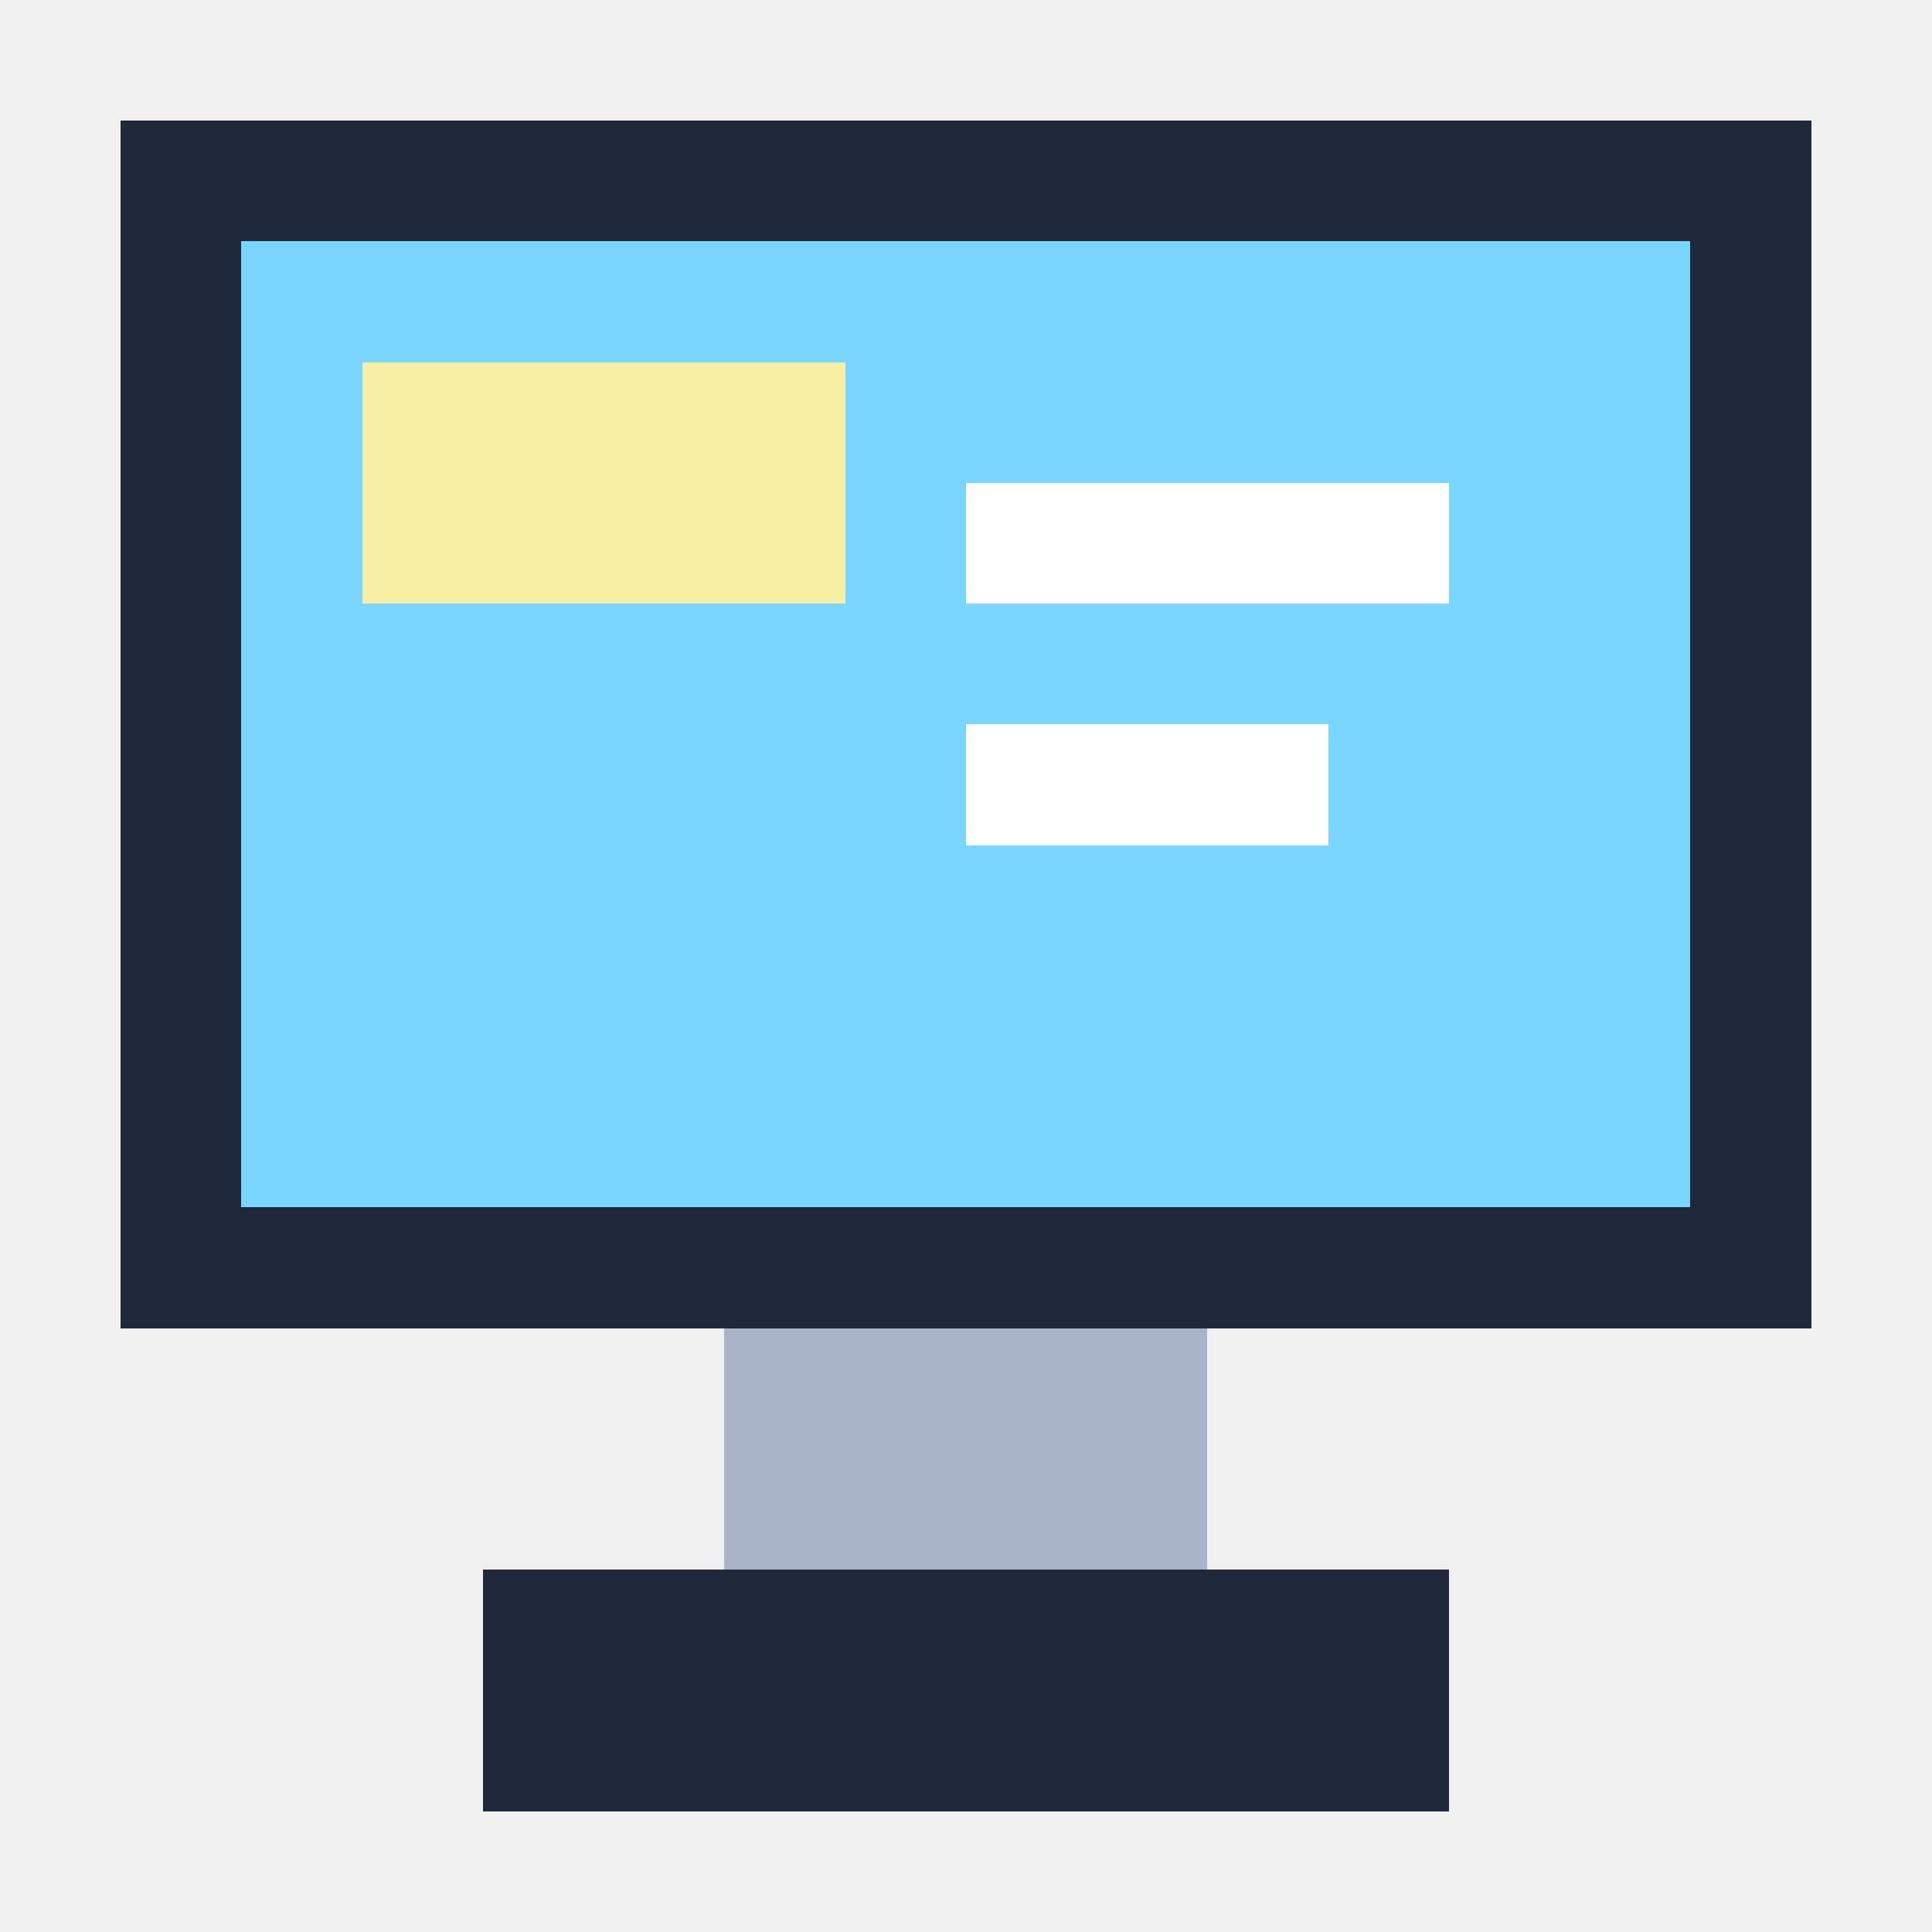
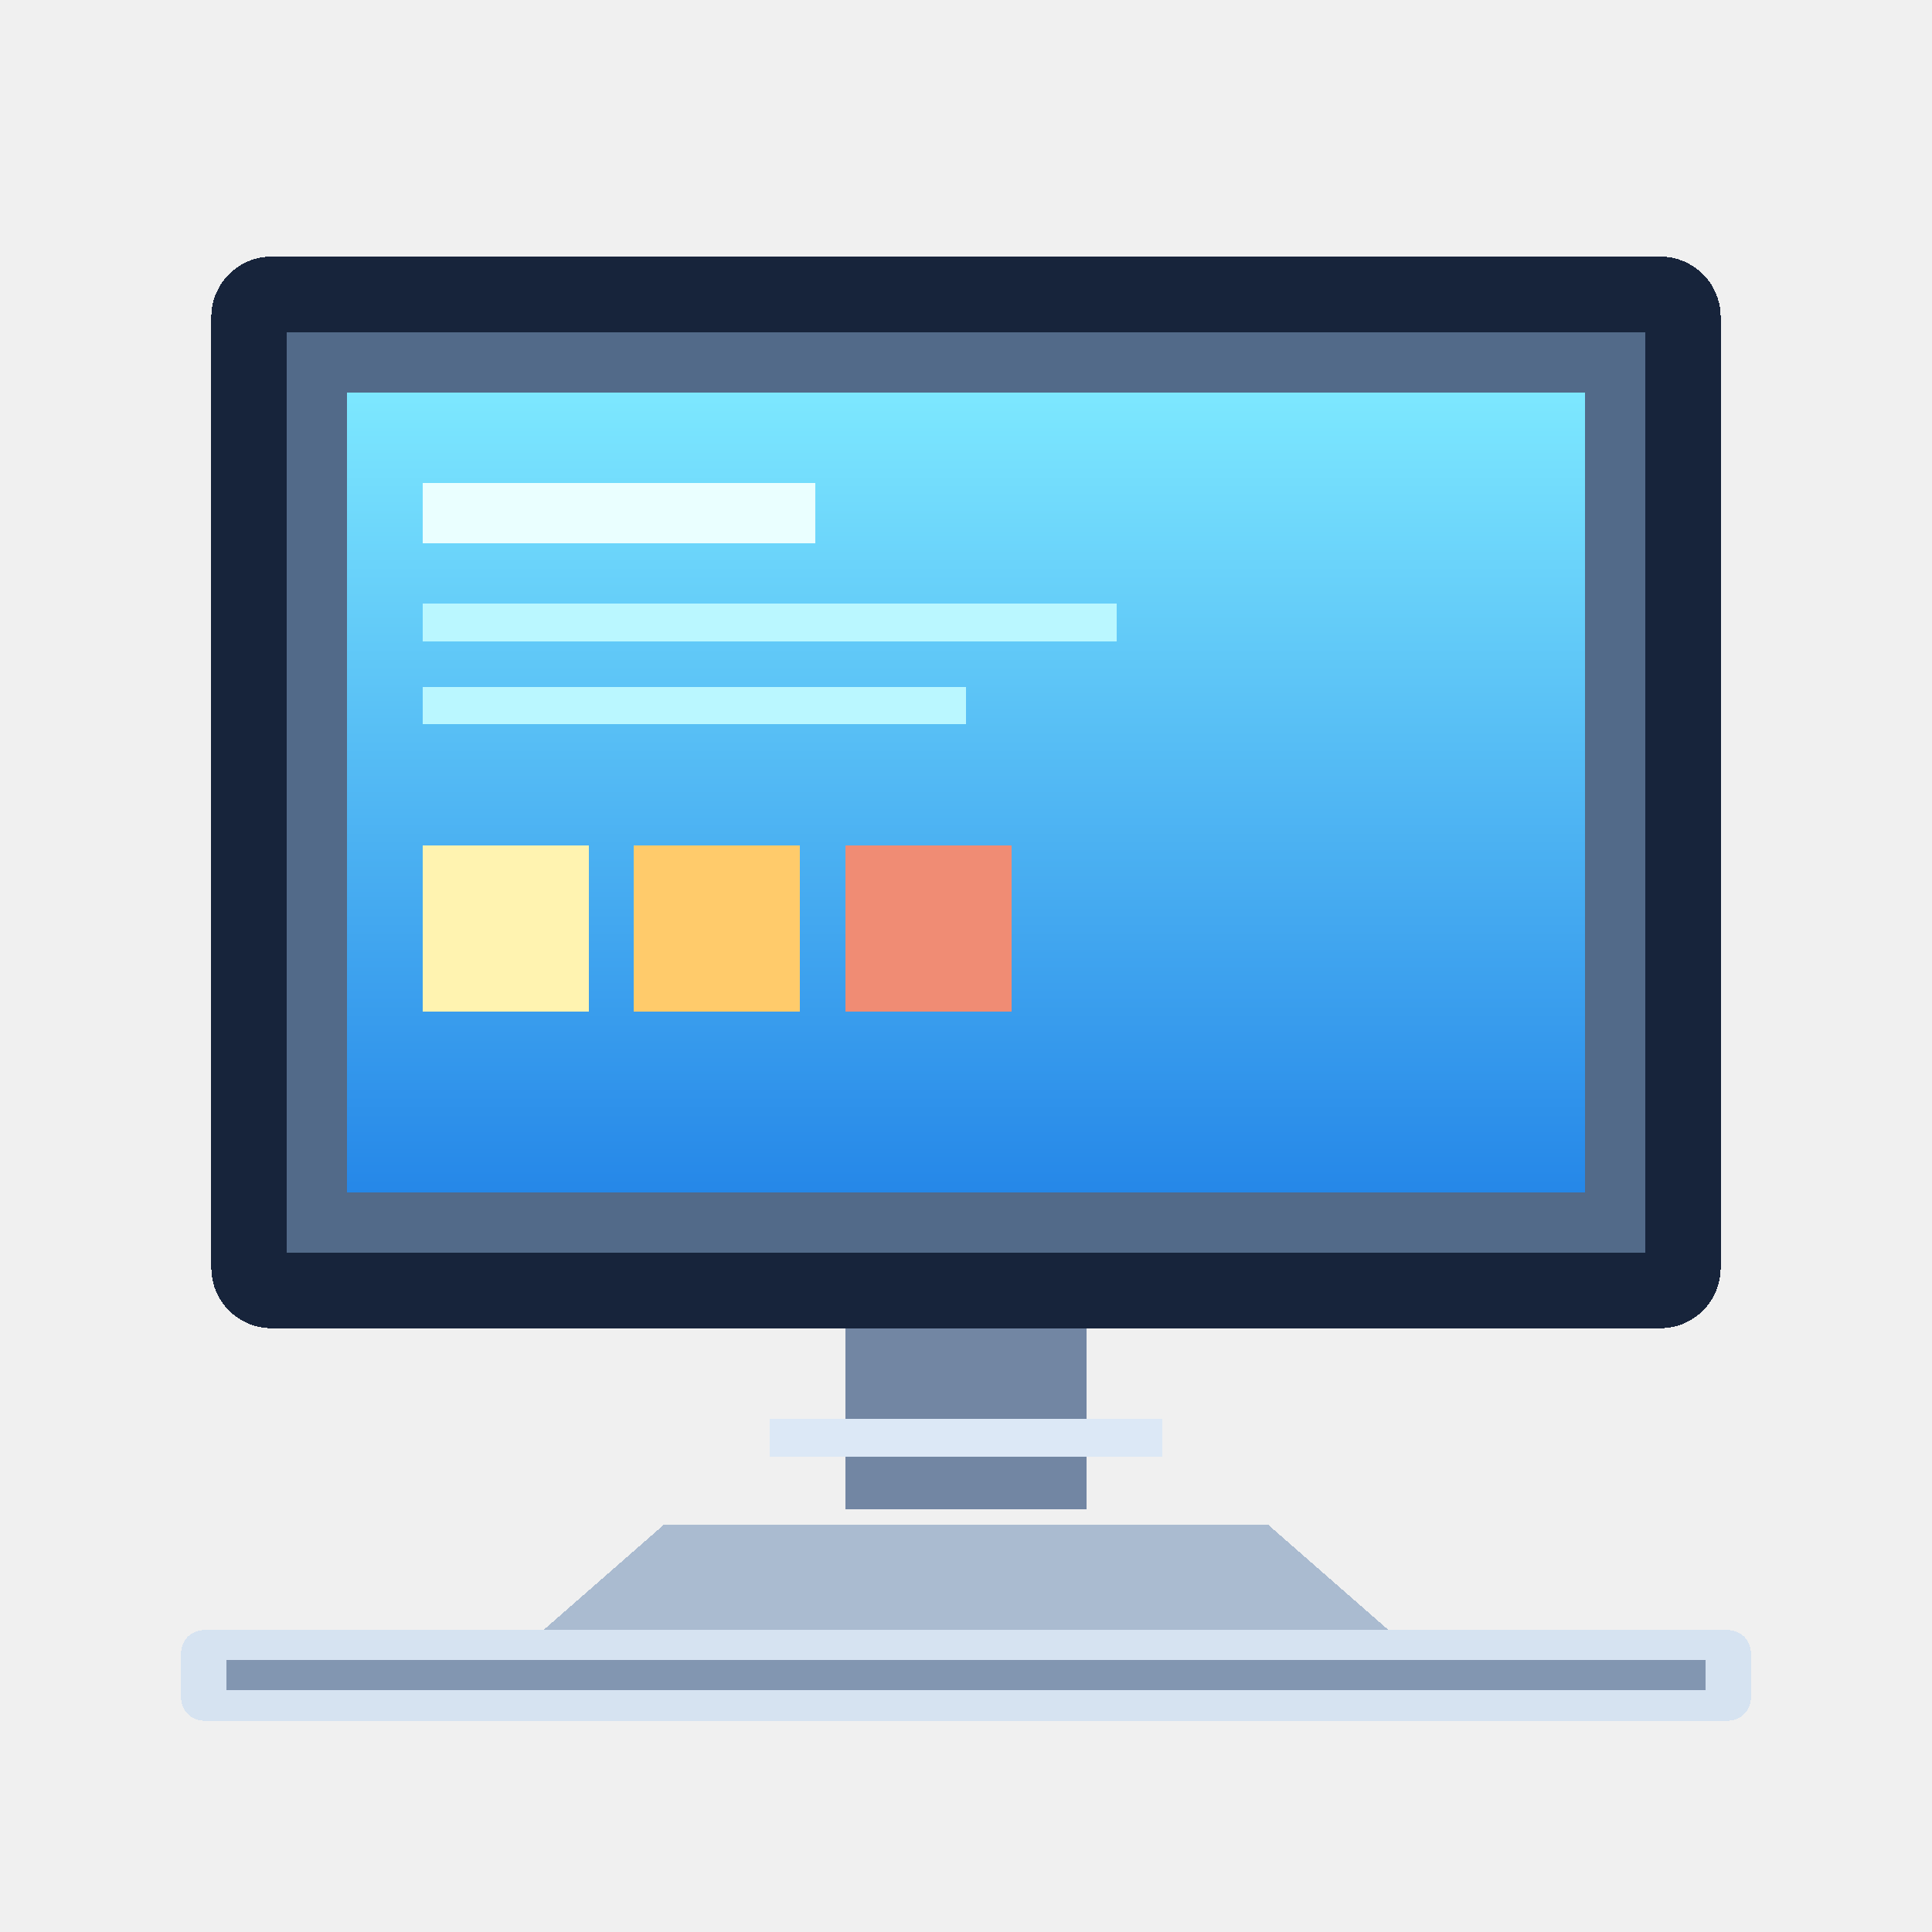
- <svg xmlns="http://www.w3.org/2000/svg" viewBox="0 0 16 16" shape-rendering="crispEdges">
-   <rect x="1" y="1" width="14" height="10" fill="#20283b" />
-   <rect x="2" y="2" width="12" height="8" fill="#79d7ff" />
-   <rect x="3" y="3" width="4" height="2" fill="#f7f0a4" />
-   <rect x="8" y="4" width="4" height="1" fill="#ffffff" />
-   <rect x="8" y="6" width="3" height="1" fill="#ffffff" />
-   <rect x="6" y="11" width="4" height="2" fill="#aab4c8" />
-   <rect x="4" y="13" width="8" height="2" fill="#20283b" />
+ <svg xmlns="http://www.w3.org/2000/svg" width="256" height="256" viewBox="0 0 256 256" shape-rendering="crispEdges">
+   <defs>
+     <linearGradient id="screen" x2="0" y2="1">
+       <stop stop-color="#7de8ff" />
+       <stop offset="1" stop-color="#2587e8" />
+     </linearGradient>
+   </defs>
+   <rect x="28" y="34" width="200" height="142" rx="8" fill="#17243b" />
+   <rect x="38" y="44" width="180" height="122" fill="#526a89" />
+   <rect x="46" y="52" width="164" height="106" fill="url(#screen)" />
+   <rect x="56" y="64" width="52" height="8" fill="#eaffff" />
+   <rect x="56" y="80" width="92" height="5" fill="#baf7ff" />
+   <rect x="56" y="91" width="72" height="5" fill="#baf7ff" />
+   <rect x="56" y="112" width="22" height="22" fill="#fff3b0" />
+   <rect x="84" y="112" width="22" height="22" fill="#ffcb6b" />
+   <rect x="112" y="112" width="22" height="22" fill="#f08c74" />
+   <rect x="112" y="176" width="32" height="24" fill="#7286a3" />
+   <path d="M88 202h80l16 14H72z" fill="#aabbd0" />
+   <rect x="24" y="216" width="208" height="12" rx="3" fill="#d6e3f1" />
+   <rect x="30" y="220" width="196" height="4" fill="#8296b1" />
+   <rect x="102" y="188" width="52" height="5" fill="#dce8f6" />
</svg>
